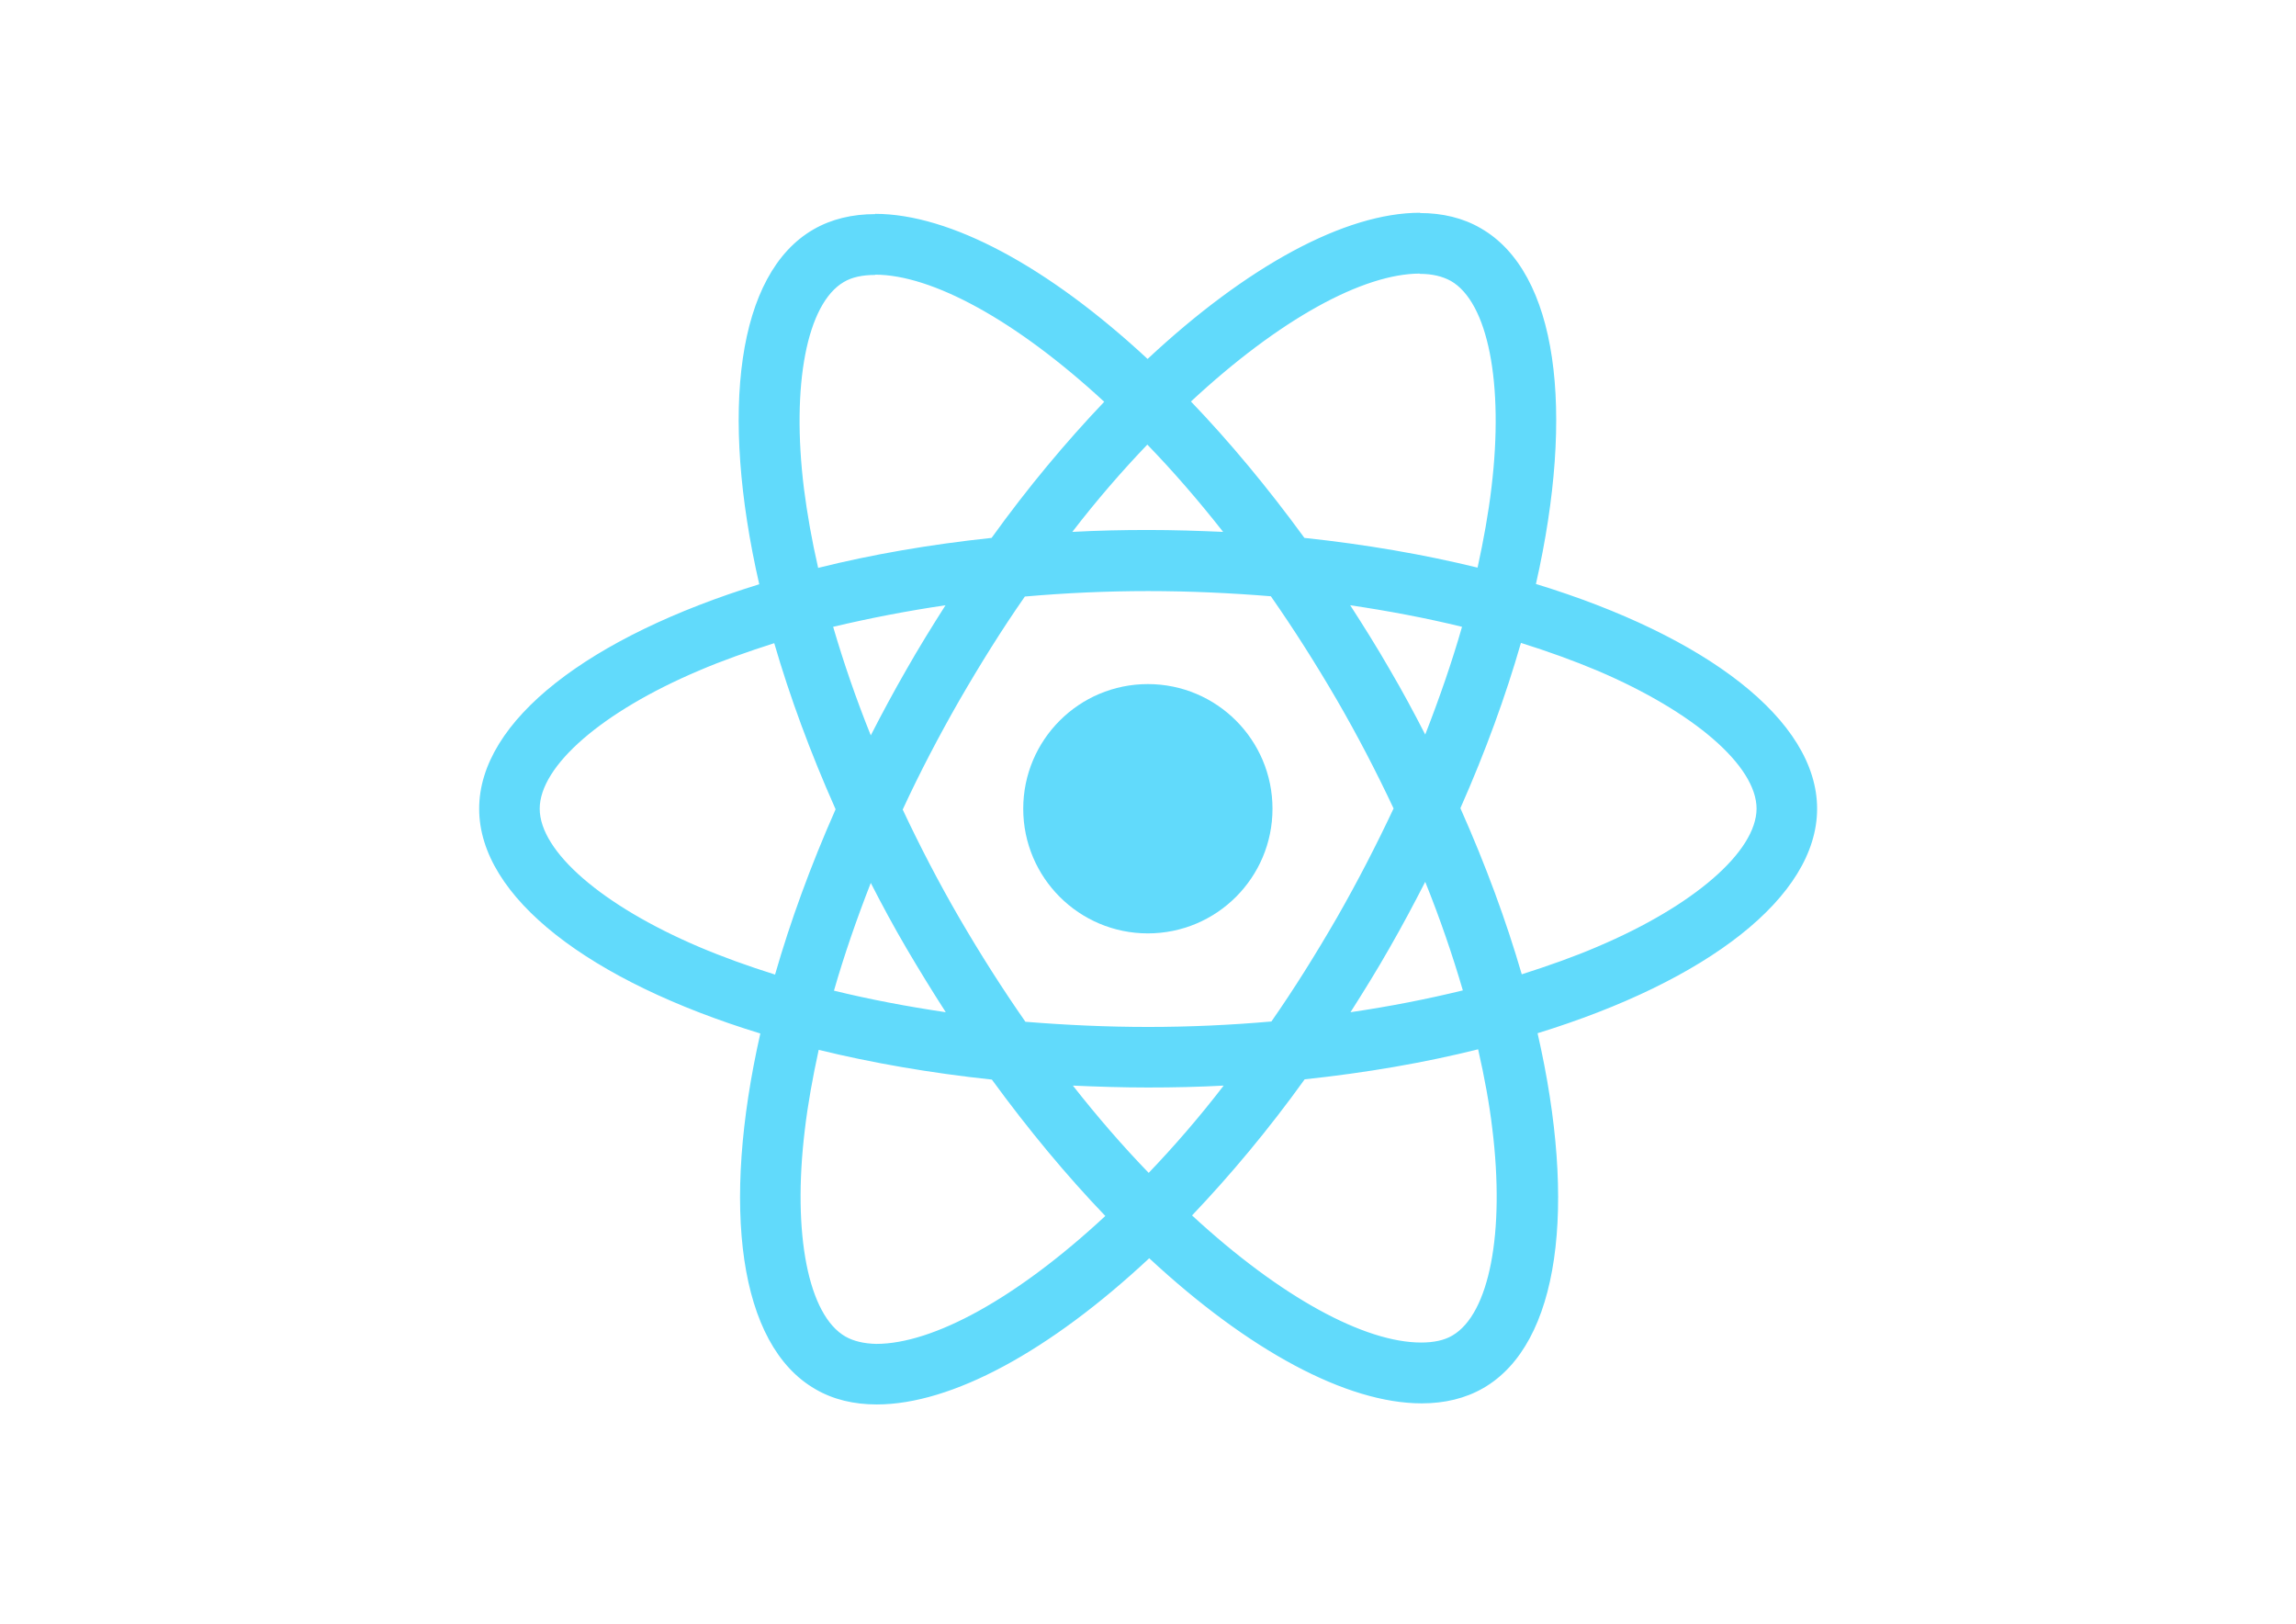
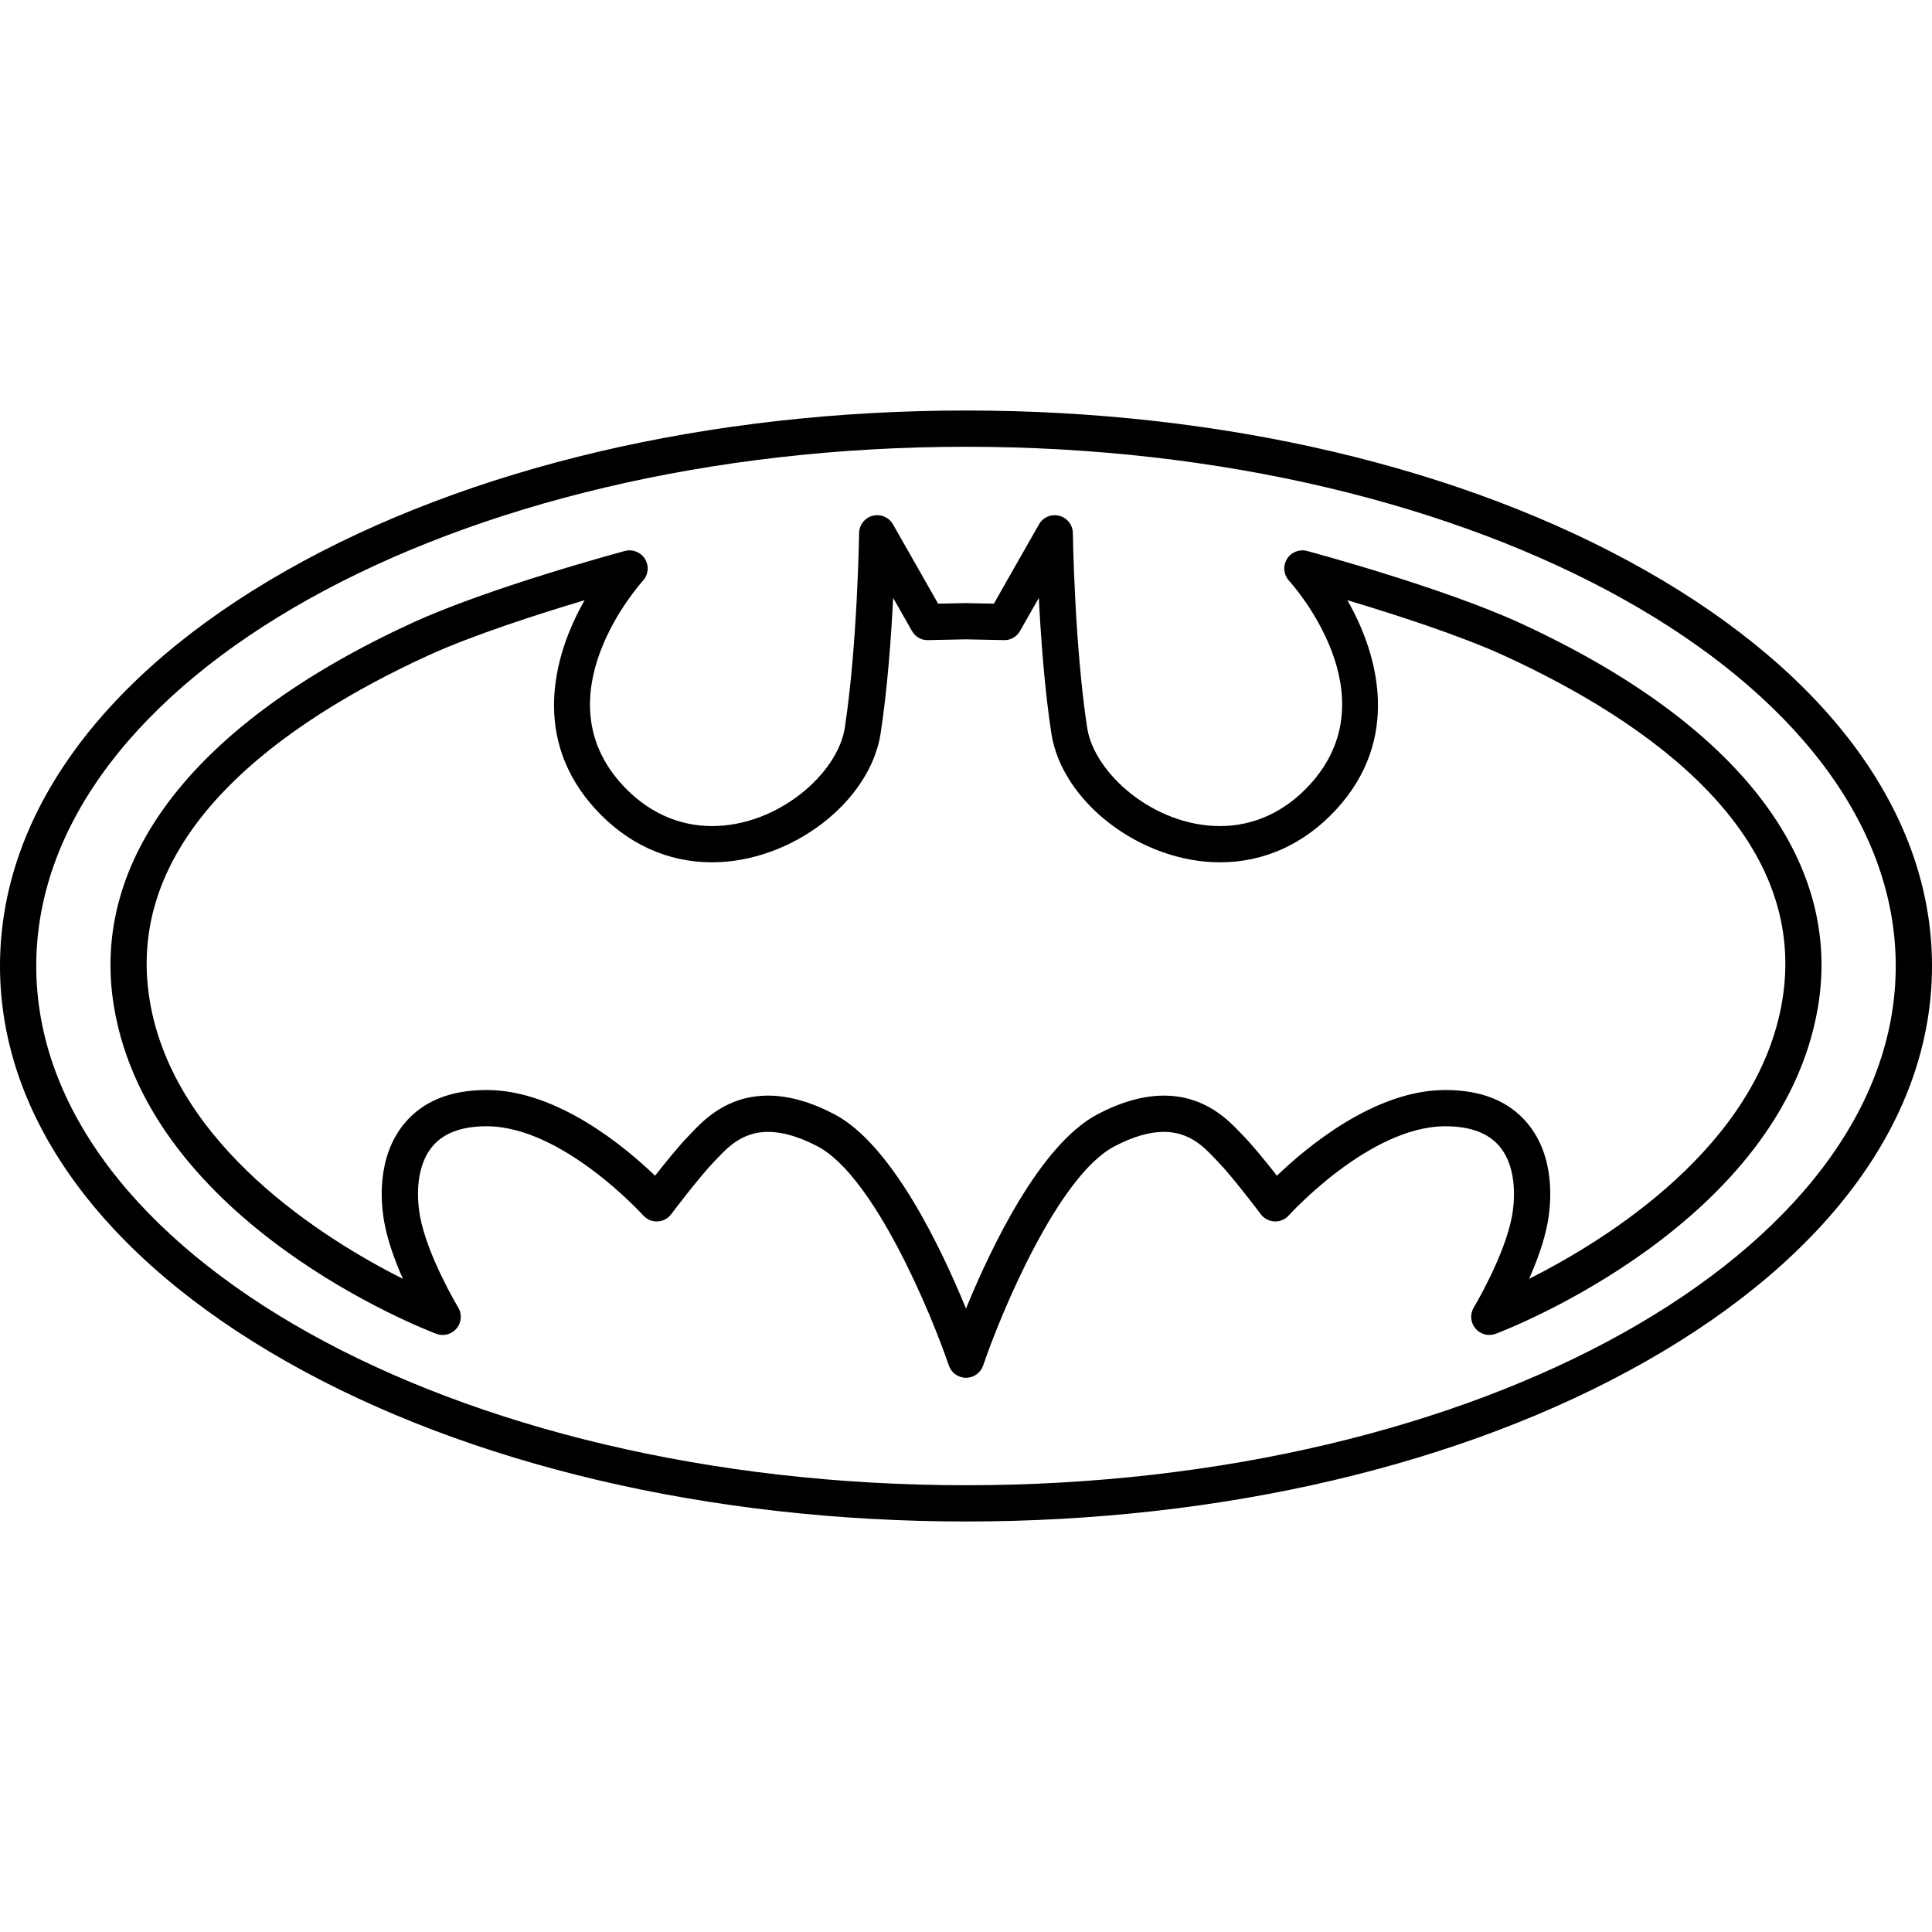
- <svg xmlns="http://www.w3.org/2000/svg" viewBox="0 0 841.9 595.3">
-   <g fill="#61DAFB">
-     <path d="M666.3 296.5c0-32.5-40.7-63.3-103.1-82.4 14.4-63.6 8-114.2-20.2-130.4-6.5-3.8-14.1-5.6-22.4-5.6v22.3c4.6 0 8.3.9 11.4 2.6 13.6 7.8 19.5 37.5 14.9 75.7-1.1 9.4-2.9 19.3-5.1 29.4-19.6-4.8-41-8.5-63.5-10.9-13.5-18.5-27.5-35.3-41.6-50 32.6-30.3 63.2-46.9 84-46.9V78c-27.5 0-63.5 19.6-99.9 53.6-36.4-33.8-72.4-53.2-99.9-53.2v22.3c20.7 0 51.4 16.5 84 46.6-14 14.7-28 31.4-41.3 49.9-22.6 2.4-44 6.1-63.6 11-2.3-10-4-19.7-5.2-29-4.7-38.2 1.1-67.9 14.6-75.8 3-1.8 6.9-2.6 11.5-2.6V78.5c-8.4 0-16 1.8-22.6 5.6-28.1 16.2-34.4 66.7-19.9 130.1-62.2 19.2-102.7 49.9-102.7 82.3 0 32.5 40.7 63.3 103.1 82.4-14.4 63.6-8 114.2 20.2 130.4 6.5 3.8 14.1 5.6 22.5 5.6 27.5 0 63.5-19.6 99.9-53.6 36.4 33.8 72.4 53.2 99.9 53.2 8.4 0 16-1.8 22.6-5.6 28.1-16.2 34.4-66.7 19.9-130.1 62-19.1 102.5-49.9 102.5-82.3zm-130.2-66.7c-3.7 12.9-8.3 26.2-13.5 39.5-4.1-8-8.4-16-13.1-24-4.6-8-9.5-15.8-14.4-23.4 14.2 2.1 27.9 4.7 41 7.9zm-45.8 106.5c-7.8 13.5-15.8 26.3-24.1 38.2-14.9 1.3-30 2-45.2 2-15.1 0-30.2-.7-45-1.9-8.3-11.9-16.4-24.6-24.2-38-7.6-13.1-14.5-26.4-20.8-39.8 6.2-13.4 13.2-26.8 20.7-39.9 7.8-13.5 15.8-26.3 24.1-38.2 14.9-1.3 30-2 45.2-2 15.1 0 30.2.7 45 1.9 8.3 11.9 16.4 24.6 24.2 38 7.6 13.1 14.5 26.4 20.8 39.8-6.3 13.4-13.2 26.8-20.7 39.9zm32.3-13c5.4 13.4 10 26.8 13.8 39.8-13.1 3.2-26.9 5.9-41.2 8 4.9-7.7 9.8-15.6 14.4-23.7 4.6-8 8.9-16.1 13-24.1zM421.2 430c-9.3-9.6-18.6-20.3-27.8-32 9 .4 18.2.7 27.5.7 9.4 0 18.7-.2 27.8-.7-9 11.7-18.3 22.4-27.5 32zm-74.4-58.9c-14.2-2.1-27.9-4.7-41-7.9 3.7-12.9 8.3-26.2 13.5-39.5 4.1 8 8.4 16 13.1 24 4.7 8 9.5 15.8 14.4 23.4zM420.7 163c9.3 9.6 18.6 20.3 27.8 32-9-.4-18.2-.7-27.5-.7-9.4 0-18.7.2-27.8.7 9-11.7 18.3-22.4 27.5-32zm-74 58.9c-4.9 7.7-9.8 15.6-14.4 23.7-4.6 8-8.9 16-13 24-5.4-13.4-10-26.8-13.8-39.8 13.1-3.1 26.9-5.8 41.2-7.9zm-90.5 125.2c-35.4-15.1-58.3-34.9-58.3-50.6 0-15.7 22.9-35.6 58.3-50.6 8.6-3.7 18-7 27.7-10.1 5.7 19.6 13.2 40 22.5 60.9-9.2 20.8-16.6 41.1-22.2 60.6-9.9-3.1-19.3-6.5-28-10.2zM310 490c-13.6-7.8-19.5-37.5-14.9-75.7 1.1-9.4 2.9-19.3 5.1-29.4 19.6 4.8 41 8.5 63.5 10.9 13.5 18.5 27.5 35.3 41.6 50-32.6 30.3-63.2 46.9-84 46.9-4.5-.1-8.3-1-11.3-2.7zm237.2-76.2c4.7 38.2-1.1 67.9-14.6 75.8-3 1.8-6.9 2.6-11.5 2.6-20.7 0-51.4-16.5-84-46.6 14-14.7 28-31.4 41.3-49.9 22.6-2.4 44-6.1 63.6-11 2.3 10.1 4.1 19.8 5.2 29.1zm38.5-66.7c-8.6 3.7-18 7-27.7 10.1-5.7-19.6-13.2-40-22.5-60.9 9.2-20.8 16.6-41.1 22.2-60.6 9.9 3.1 19.3 6.5 28.1 10.2 35.4 15.1 58.3 34.9 58.3 50.6-.1 15.7-23 35.6-58.4 50.6zM320.8 78.4z" />
-     <circle cx="420.9" cy="296.5" r="45.7" />
-     <path d="M520.5 78.1z" />
-   </g>
+ <svg xmlns="http://www.w3.org/2000/svg" version="1.1" id="Capa_1" x="0px" y="0px" viewBox="0 0 213.167 213.167" style="enable-background:new 0 0 213.167 213.167;" xml:space="preserve">
+   <path d="M106.583,167.873c-28.275,0-54.889-6.26-74.938-17.625C11.239,138.678,0,123.172,0,106.583s11.239-32.095,31.646-43.664  c20.049-11.366,46.663-17.625,74.938-17.625c28.276,0,54.889,6.26,74.938,17.625c20.407,11.569,31.646,27.076,31.646,43.664  s-11.238,32.095-31.646,43.664C161.473,161.614,134.859,167.873,106.583,167.873z M106.583,49.294C50.019,49.294,4,74.994,4,106.583  c0,31.59,46.019,57.29,102.583,57.29s102.583-25.7,102.583-57.29C209.167,74.994,163.148,49.294,106.583,49.294z M106.584,152.017  c-0.857,0-1.619-0.546-1.895-1.357c-1.904-5.609-8.217-20.886-14.479-24.175c-2.021-1.062-3.857-1.6-5.457-1.6  c-2.834,0-4.435,1.683-5.604,2.911l-0.326,0.34c-1.648,1.688-4.735,5.793-4.766,5.834c-0.359,0.479-0.915,0.77-1.512,0.796  c-0.599,0.031-1.177-0.217-1.576-0.663c-0.088-0.097-8.854-9.76-17.168-9.835l-0.137,0c-2.721,0-4.726,0.75-5.958,2.23  c-2.114,2.539-1.581,6.52-1.367,7.68c0.81,4.398,4.182,10.027,4.216,10.083c0.44,0.73,0.369,1.658-0.176,2.313  c-0.545,0.655-1.445,0.892-2.243,0.591c-1.285-0.485-31.527-12.151-35.551-36.035c-2.75-16.321,8.916-31.372,32.849-42.38  c8.49-3.906,22.902-7.795,23.512-7.958c0.855-0.23,1.764,0.133,2.226,0.89c0.462,0.758,0.37,1.73-0.228,2.387  c-0.463,0.513-11.284,12.715-2.284,22.52c2.735,2.98,6.157,4.555,9.895,4.555c7.319,0,13.888-5.828,14.655-10.842  c1.396-9.113,1.578-21.362,1.58-21.485c0.013-0.902,0.627-1.685,1.501-1.91c0.876-0.226,1.79,0.164,2.237,0.948l4.979,8.75  l3.035-0.061l3.115,0.061l4.979-8.75c0.446-0.783,1.361-1.171,2.236-0.948c0.874,0.225,1.489,1.007,1.502,1.91  c0.002,0.123,0.184,12.372,1.579,21.485c0.769,5.014,7.338,10.842,14.656,10.842c3.739,0,7.161-1.575,9.896-4.555  c9.035-9.842-1.817-22.007-2.283-22.52c-0.598-0.657-0.69-1.629-0.228-2.387c0.461-0.758,1.368-1.122,2.226-0.89  c0.609,0.164,15.021,4.053,23.511,7.958c23.934,11.008,35.6,26.059,32.85,42.38c-4.025,23.884-34.267,35.55-35.552,36.035  c-0.798,0.3-1.697,0.063-2.242-0.591s-0.616-1.583-0.177-2.313c0.034-0.056,3.409-5.699,4.217-10.084  c0.213-1.16,0.745-5.141-1.368-7.68c-1.232-1.479-3.236-2.229-5.957-2.229l-0.136,0c-8.315,0.075-17.081,9.737-17.169,9.835  c-0.399,0.444-0.969,0.692-1.576,0.663c-0.598-0.026-1.153-0.318-1.513-0.796c-0.03-0.042-3.119-4.148-4.766-5.834l-0.325-0.338  c-1.169-1.229-2.77-2.913-5.604-2.913c-1.599,0-3.435,0.538-5.457,1.6c-6.269,3.293-12.577,18.567-14.479,24.174  C108.202,151.471,107.441,152.017,106.584,152.017z M84.753,120.885c2.254,0,4.716,0.692,7.317,2.059  c6.336,3.328,11.771,14.738,14.513,21.439c2.743-6.701,8.176-18.111,14.513-21.439c2.601-1.367,5.063-2.059,7.316-2.059  c4.552,0,7.122,2.704,8.504,4.156l0.288,0.301c1.066,1.092,2.583,2.972,3.686,4.382c3.24-3.12,10.702-9.386,18.438-9.456l0.173,0  c3.964,0,7.002,1.235,9.03,3.67c3.139,3.77,2.604,8.923,2.229,10.964c-0.379,2.059-1.195,4.272-2.045,6.198  c8.579-4.322,25.225-14.637,27.92-30.635c3.104-18.423-14.914-30.877-30.576-38.081c-5-2.3-12.379-4.661-17.395-6.159  c3.579,6.26,5.8,15.43-1.212,23.068c-3.513,3.827-7.954,5.85-12.843,5.85c-8.752,0-17.448-6.653-18.609-14.237  c-0.753-4.914-1.161-10.578-1.38-14.936l-2.074,3.646c-0.363,0.637-1.05,1.051-1.778,1.01l-4.225-0.084l-4.145,0.084  c-0.754,0.033-1.416-0.373-1.778-1.01l-2.074-3.646c-0.219,4.357-0.627,10.022-1.38,14.936c-1.162,7.584-9.857,14.237-18.609,14.237  c-4.889,0-9.329-2.023-12.842-5.85c-7.012-7.639-4.791-16.808-1.211-23.068c-5.016,1.497-12.396,3.858-17.396,6.159  c-15.662,7.204-33.68,19.659-30.576,38.081c2.696,15.998,19.341,26.313,27.92,30.635c-0.849-1.926-1.665-4.14-2.044-6.198  c-0.376-2.041-0.912-7.194,2.227-10.963c2.028-2.436,5.067-3.671,9.032-3.671l0.173,0c7.736,0.07,15.198,6.336,18.438,9.456  c1.103-1.41,2.619-3.29,3.686-4.383l0.29-0.302C77.633,123.588,80.204,120.885,84.753,120.885z" />
+   <g>
+ </g>
+   <g>
+ </g>
+   <g>
+ </g>
+   <g>
+ </g>
+   <g>
+ </g>
+   <g>
+ </g>
+   <g>
+ </g>
+   <g>
+ </g>
+   <g>
+ </g>
+   <g>
+ </g>
+   <g>
+ </g>
+   <g>
+ </g>
+   <g>
+ </g>
+   <g>
+ </g>
+   <g>
+ </g>
</svg>
